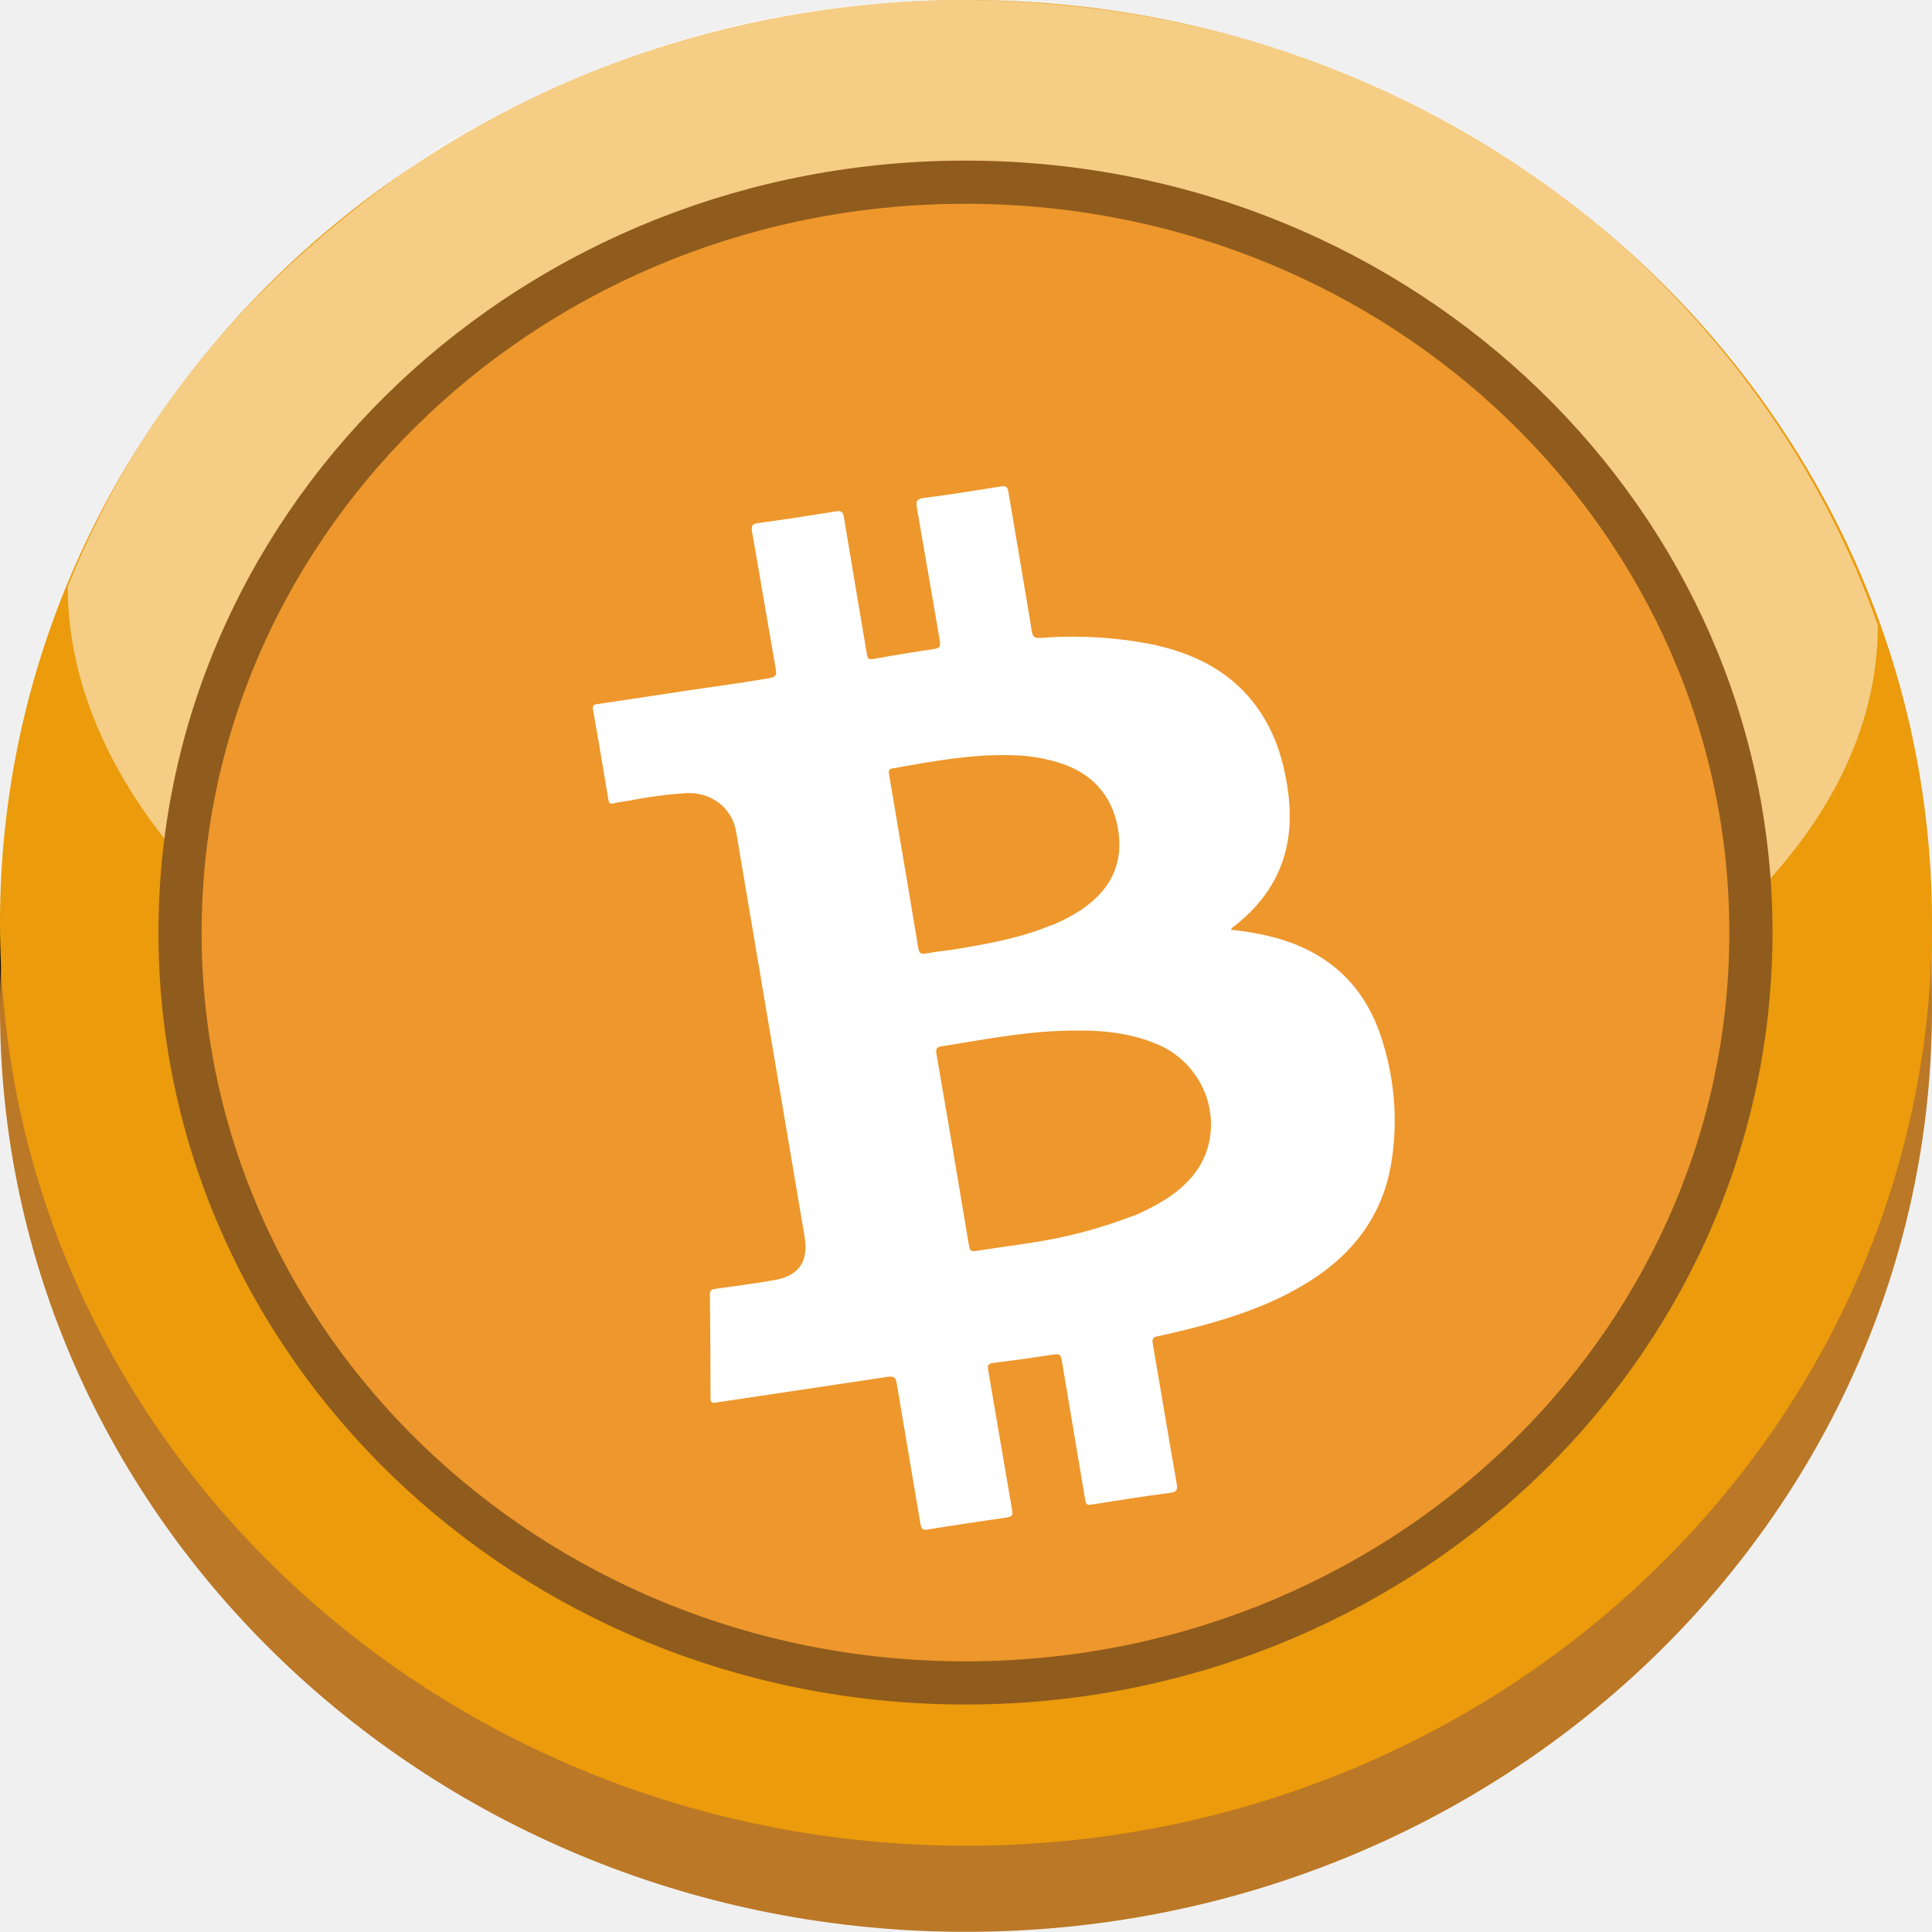
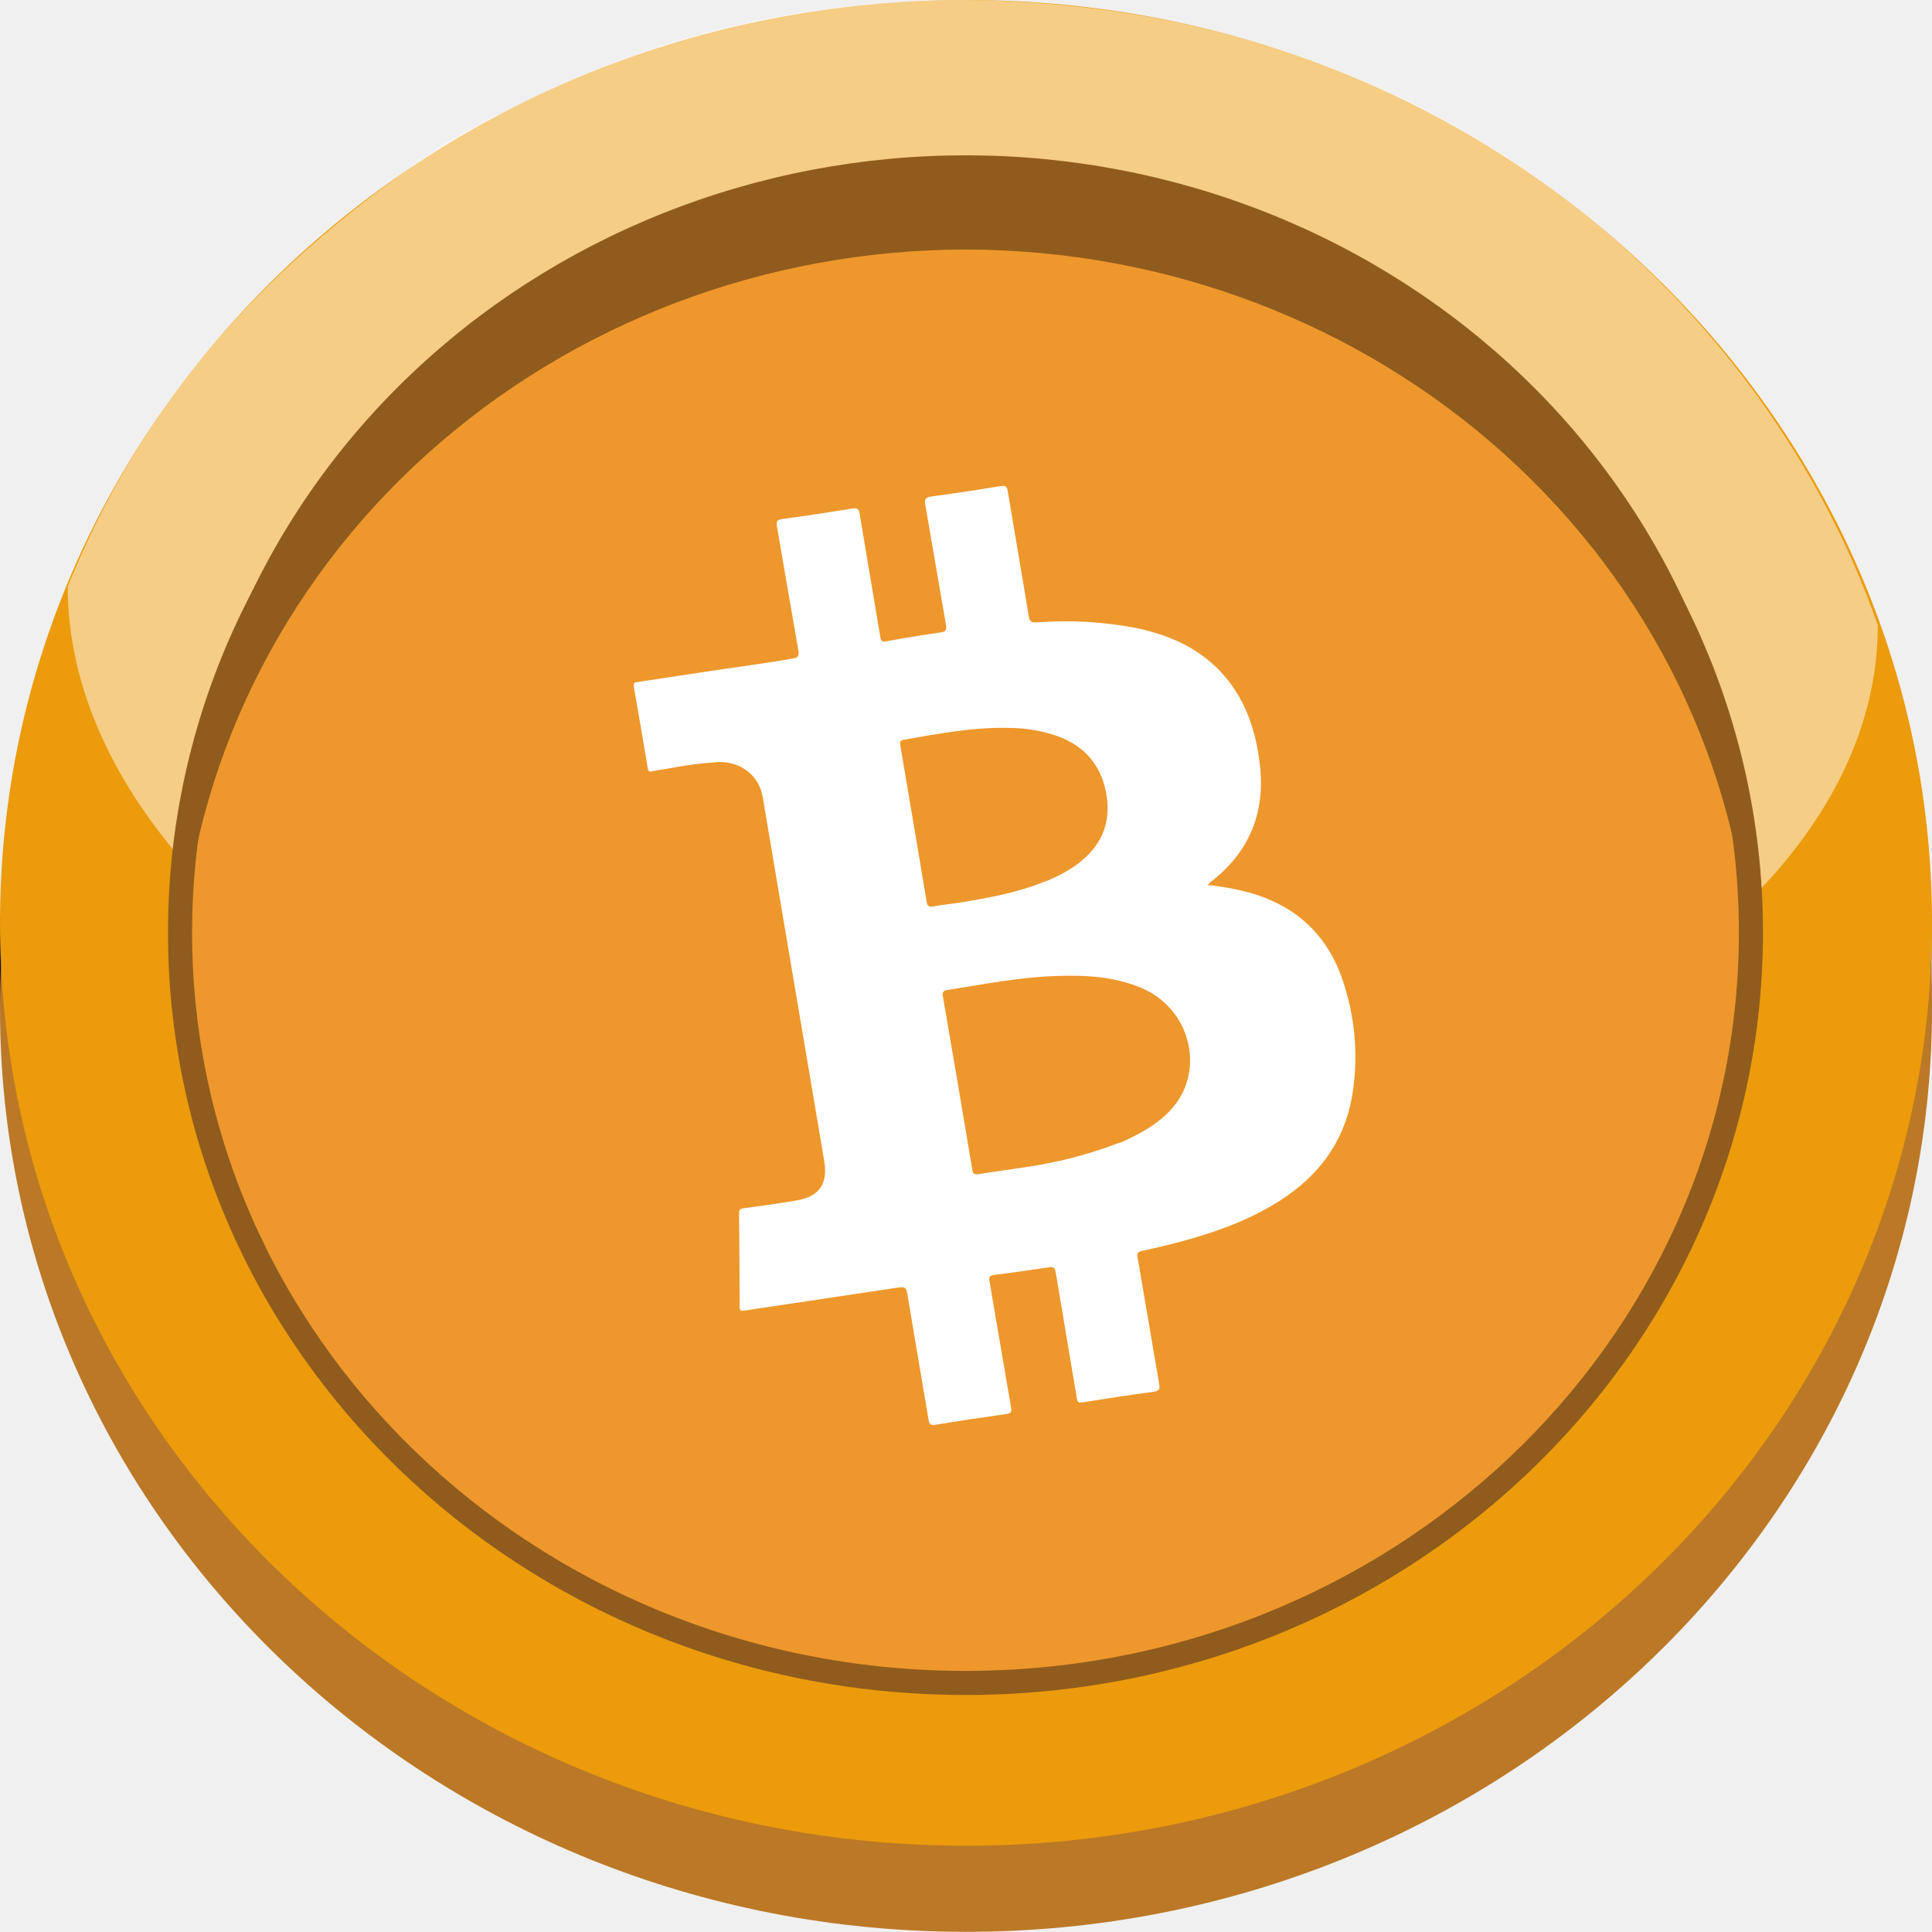
- <svg xmlns="http://www.w3.org/2000/svg" width="200" height="200" viewBox="0 0 200 200" fill="none">
-   <mask id="mask0_36_104" style="mask-type:luminance" maskUnits="userSpaceOnUse" x="0" y="0" width="200" height="200">
-     <path d="M200 0H0V200H200V0Z" fill="white" />
-   </mask>
-   <g mask="url(#mask0_36_104)">
-     <path d="M199.944 94.777H0V104.705H199.944V94.777Z" fill="#0A0A0A" />
-     <path d="M100 199.982C155.228 199.982 200 157.209 200 104.446C200 51.683 155.228 8.911 100 8.911C44.772 8.911 0 51.683 0 104.446C0 157.209 44.772 199.982 100 199.982Z" fill="#BB7826" />
-     <path d="M100 191.071C155.228 191.071 200 148.299 200 95.536C200 42.773 155.228 0 100 0C44.772 0 0 42.773 0 95.536C0 148.299 44.772 191.071 100 191.071Z" fill="#EB9B0B" />
-     <path opacity="0.5" d="M99.972 121.393C150.323 121.393 194.393 95.788 194.393 64.732C183.178 32.589 150.468 0.446 99.972 0C78.085 0 62.15 5.804 46.262 14.732C27.571 27.232 14.954 41.071 7.01 60.714C7.01 91.77 49.621 121.393 99.972 121.393Z" fill="white" />
-     <path d="M181.254 96.987C181.513 54.087 145.32 19.109 100.416 18.862C55.511 18.615 18.899 53.192 18.64 96.092C18.382 138.992 54.574 173.969 99.479 174.216C144.384 174.464 180.996 139.887 181.254 96.987Z" fill="#EE972C" stroke="#905C1D" stroke-width="4.469" stroke-miterlimit="10" />
-     <path d="M127.399 96.248C129.044 96.405 130.676 96.705 132.275 97.144C137.891 98.75 141.539 102.378 143.183 108.019C144.456 112.18 144.721 116.567 143.954 120.809C142.979 125.946 140.075 129.725 135.796 132.487C132.25 134.778 128.322 136.176 124.268 137.267C122.794 137.669 121.305 138.012 119.812 138.335C119.328 138.436 119.253 138.64 119.337 139.116C120.172 143.936 120.964 148.764 121.811 153.585C121.93 154.266 121.799 154.451 121.114 154.54C118.411 154.896 115.71 155.319 113.018 155.75C112.528 155.838 112.424 155.732 112.342 155.261C111.545 150.457 110.713 145.656 109.92 140.85C109.828 140.308 109.695 140.122 109.118 140.215C107.028 140.537 104.933 140.829 102.832 141.092C102.295 141.157 102.215 141.352 102.3 141.854C103.136 146.674 103.934 151.505 104.774 156.323C104.865 156.865 104.762 157.005 104.233 157.089C101.493 157.477 98.752 157.893 96.011 158.336C95.517 158.415 95.372 158.25 95.288 157.775C94.482 152.926 93.636 148.083 92.833 143.216C92.731 142.587 92.534 142.45 91.922 142.525C85.972 143.421 80.062 144.3 74.13 145.189C73.709 145.254 73.552 145.207 73.554 144.722C73.548 141.14 73.527 137.564 73.488 133.996C73.482 133.541 73.687 133.466 74.068 133.418C76.121 133.133 78.177 132.868 80.211 132.505C82.751 132.052 83.72 130.552 83.285 127.982C81.94 120.05 80.598 112.119 79.26 104.187C78.243 98.164 77.225 92.14 76.208 86.117C75.793 83.679 73.735 82.03 71.128 82.097C69.132 82.227 67.149 82.487 65.191 82.875C64.607 82.965 64.023 83.045 63.448 83.169C63.134 83.237 63.045 83.14 62.988 82.825C62.465 79.696 61.943 76.566 61.389 73.439C61.286 72.88 61.656 72.918 61.958 72.871C64.305 72.511 66.653 72.176 69.003 71.809C72.552 71.248 76.128 70.821 79.67 70.193C80.254 70.092 80.426 69.939 80.317 69.307C79.48 64.557 78.683 59.779 77.856 55.052C77.752 54.456 77.846 54.234 78.469 54.149C81.173 53.783 83.873 53.37 86.563 52.934C87.132 52.845 87.268 53.025 87.362 53.56C88.139 58.271 88.952 62.977 89.734 67.685C89.819 68.187 89.921 68.3 90.442 68.21C92.518 67.834 94.609 67.49 96.7 67.184C97.303 67.101 97.379 66.86 97.287 66.318C96.488 61.729 95.72 57.139 94.916 52.552C94.807 51.921 94.875 51.65 95.595 51.556C98.274 51.206 100.95 50.787 103.616 50.357C104.139 50.271 104.301 50.39 104.391 50.928C105.188 55.732 106.03 60.528 106.811 65.334C106.913 65.947 107.122 66.052 107.687 66.04C111.519 65.738 115.386 65.956 119.183 66.687C122.779 67.445 126.085 68.826 128.728 71.545C131.602 74.532 132.883 78.219 133.374 82.216C134.075 87.875 132.209 92.426 127.775 95.87C127.617 95.968 127.532 96.079 127.399 96.248ZM117.258 125.905L117.839 125.66C119.9 124.71 121.855 123.611 123.356 121.865C127.146 117.449 125.357 110.482 119.834 108.112C116.598 106.734 113.25 106.587 109.866 106.712C105.703 106.855 101.599 107.661 97.487 108.314C96.89 108.41 96.862 108.626 96.951 109.137C98.092 115.75 99.213 122.364 100.314 128.98C100.402 129.513 100.6 129.569 101.064 129.492C102.827 129.21 104.599 128.985 106.365 128.708C110.09 128.176 113.737 127.23 117.239 125.886L117.258 125.905ZM108.81 95.807C109.967 95.344 111.07 94.759 112.102 94.064C114.807 92.17 116.253 89.625 115.797 86.198C115.342 82.772 113.439 80.31 110.094 79.107C108.335 78.505 106.498 78.19 104.653 78.176C100.501 78.061 96.455 78.831 92.4 79.541C91.908 79.625 91.994 79.922 92.054 80.268C92.466 82.69 92.874 85.114 93.279 87.543C93.872 91.056 94.484 94.6 95.059 98.132C95.14 98.636 95.302 98.804 95.836 98.708C96.852 98.516 97.882 98.42 98.907 98.262C102.268 97.705 105.627 97.106 108.791 95.788L108.81 95.807Z" fill="white" />
-   </g>
+ <svg xmlns="http://www.w3.org/2000/svg" width="270" height="270" viewBox="0 0 270 270" fill="none">
+   <path d="M269.924 127.949H0V141.353H269.924V127.949Z" fill="#0A0A0A" />
+   <path d="M135 269.976C209.558 269.976 270 212.232 270 141.003C270 69.773 209.558 12.029 135 12.029C60.442 12.029 0 69.773 0 141.003C0 212.232 60.442 269.976 135 269.976Z" fill="#BB7826" />
+   <path d="M135 257.946C209.558 257.946 270 200.203 270 128.973C270 57.743 209.558 0 135 0C60.442 0 0 57.743 0 128.973C0 200.203 60.442 257.946 135 257.946Z" fill="#EB9B0B" />
+   <path opacity="0.5" d="M134.962 163.88C202.936 163.88 262.43 129.314 262.43 87.388C247.29 43.995 203.131 0.603 134.962 0C105.415 0 83.902 7.835 62.453 19.888C37.22 36.763 20.187 55.446 9.463 81.964C9.463 123.89 66.989 163.88 134.962 163.88Z" fill="white" />
+   <path d="M244.693 130.932C245.043 73.017 196.182 25.797 135.561 25.463C74.94 25.13 25.514 71.809 25.164 129.724C24.815 187.639 73.675 234.858 134.297 235.192C194.918 235.525 244.344 188.846 244.693 130.932Z" fill="#EE972C" stroke="#905C1D" stroke-width="3.367" stroke-miterlimit="10" />
+   <path d="M168.785 123.687C170.784 123.878 172.766 124.242 174.709 124.776C181.532 126.727 185.965 131.136 187.962 137.989C189.509 143.044 189.831 148.375 188.9 153.528C187.714 159.771 184.186 164.362 178.987 167.717C174.678 170.501 169.907 172.2 164.981 173.526C163.189 174.013 161.38 174.43 159.567 174.822C158.979 174.946 158.887 175.194 158.989 175.772C160.004 181.628 160.966 187.495 161.995 193.352C162.141 194.179 161.981 194.403 161.149 194.513C157.864 194.944 154.583 195.459 151.312 195.982C150.717 196.09 150.59 195.96 150.491 195.388C149.522 189.551 148.511 183.718 147.548 177.879C147.436 177.22 147.275 176.994 146.573 177.108C144.034 177.499 141.488 177.854 138.935 178.172C138.283 178.252 138.186 178.488 138.289 179.098C139.305 184.955 140.274 190.824 141.295 196.678C141.407 197.337 141.281 197.508 140.638 197.609C137.309 198.081 133.979 198.586 130.648 199.124C130.048 199.22 129.872 199.02 129.77 198.442C128.791 192.551 127.763 186.666 126.788 180.754C126.663 179.99 126.424 179.823 125.681 179.914C118.451 181.003 111.271 182.071 104.063 183.151C103.552 183.229 103.36 183.173 103.363 182.584C103.356 178.231 103.33 173.887 103.284 169.551C103.276 168.999 103.525 168.907 103.988 168.849C106.482 168.503 108.98 168.181 111.452 167.739C114.538 167.189 115.714 165.367 115.187 162.244C113.552 152.607 111.922 142.97 110.296 133.333C109.06 126.015 107.824 118.697 106.587 111.378C106.084 108.415 103.583 106.413 100.416 106.494C97.99 106.652 95.581 106.967 93.202 107.439C92.492 107.549 91.783 107.645 91.085 107.796C90.703 107.879 90.595 107.761 90.526 107.379C89.891 103.576 89.256 99.774 88.583 95.974C88.457 95.296 88.907 95.341 89.273 95.285C92.126 94.846 94.979 94.44 97.834 93.994C102.146 93.312 106.49 92.793 110.794 92.03C111.504 91.907 111.712 91.721 111.58 90.954C110.563 85.183 109.595 79.378 108.59 73.635C108.464 72.91 108.578 72.64 109.335 72.537C112.621 72.092 115.901 71.59 119.169 71.061C119.86 70.953 120.025 71.171 120.139 71.822C121.084 77.545 122.072 83.263 123.022 88.984C123.125 89.593 123.249 89.731 123.882 89.621C126.405 89.164 128.945 88.746 131.485 88.374C132.219 88.274 132.31 87.981 132.199 87.322C131.228 81.747 130.295 76.169 129.318 70.597C129.186 69.829 129.268 69.501 130.143 69.386C133.398 68.961 136.65 68.452 139.889 67.929C140.524 67.825 140.721 67.97 140.83 68.623C141.799 74.46 142.821 80.288 143.771 86.126C143.894 86.872 144.148 87 144.834 86.985C149.491 86.618 154.189 86.882 158.802 87.771C163.172 88.692 167.188 90.369 170.399 93.673C173.892 97.303 175.448 101.782 176.044 106.639C176.896 113.514 174.629 119.043 169.241 123.227C169.049 123.348 168.947 123.482 168.785 123.687ZM156.464 159.72L157.169 159.422C159.674 158.268 162.049 156.934 163.872 154.812C168.478 149.447 166.304 140.982 159.593 138.102C155.662 136.428 151.593 136.249 147.482 136.402C142.424 136.575 137.438 137.554 132.442 138.347C131.716 138.464 131.682 138.727 131.79 139.348C133.177 147.382 134.539 155.418 135.877 163.456C135.983 164.104 136.224 164.172 136.787 164.078C138.93 163.736 141.083 163.462 143.228 163.126C147.755 162.48 152.186 161.33 156.441 159.697L156.464 159.72ZM146.199 123.151C147.604 122.588 148.945 121.878 150.199 121.033C153.485 118.733 155.242 115.64 154.689 111.477C154.135 107.313 151.823 104.323 147.759 102.862C145.623 102.129 143.391 101.747 141.149 101.729C136.103 101.59 131.188 102.526 126.261 103.389C125.663 103.49 125.768 103.851 125.84 104.272C126.341 107.214 126.837 110.16 127.329 113.11C128.05 117.379 128.793 121.685 129.492 125.976C129.59 126.589 129.787 126.793 130.436 126.676C131.67 126.443 132.922 126.327 134.167 126.135C138.251 125.458 142.332 124.73 146.176 123.128L146.199 123.151Z" fill="white" />
+   <path d="M135 34.872C163.025 34.915 189.975 45.178 210.347 63.565C230.719 81.951 242.976 107.074 244.615 133.803C244.729 131.814 244.792 129.813 244.792 127.776C244.948 113.9 242.222 100.133 236.772 87.271C231.322 74.408 223.256 62.706 213.041 52.842C202.827 42.977 190.666 35.146 177.263 29.802C163.86 24.457 149.48 21.705 134.956 21.705C120.433 21.705 106.053 24.457 92.65 29.802C79.247 35.146 67.086 42.977 56.871 52.842C46.657 62.706 38.591 74.408 33.141 87.271C27.691 100.133 24.965 113.9 25.121 127.776C25.121 129.789 25.196 131.79 25.31 133.803C26.947 107.061 39.214 81.925 59.603 63.536C79.992 45.148 106.962 34.894 135 34.872Z" fill="#905C1D" />
</svg>
